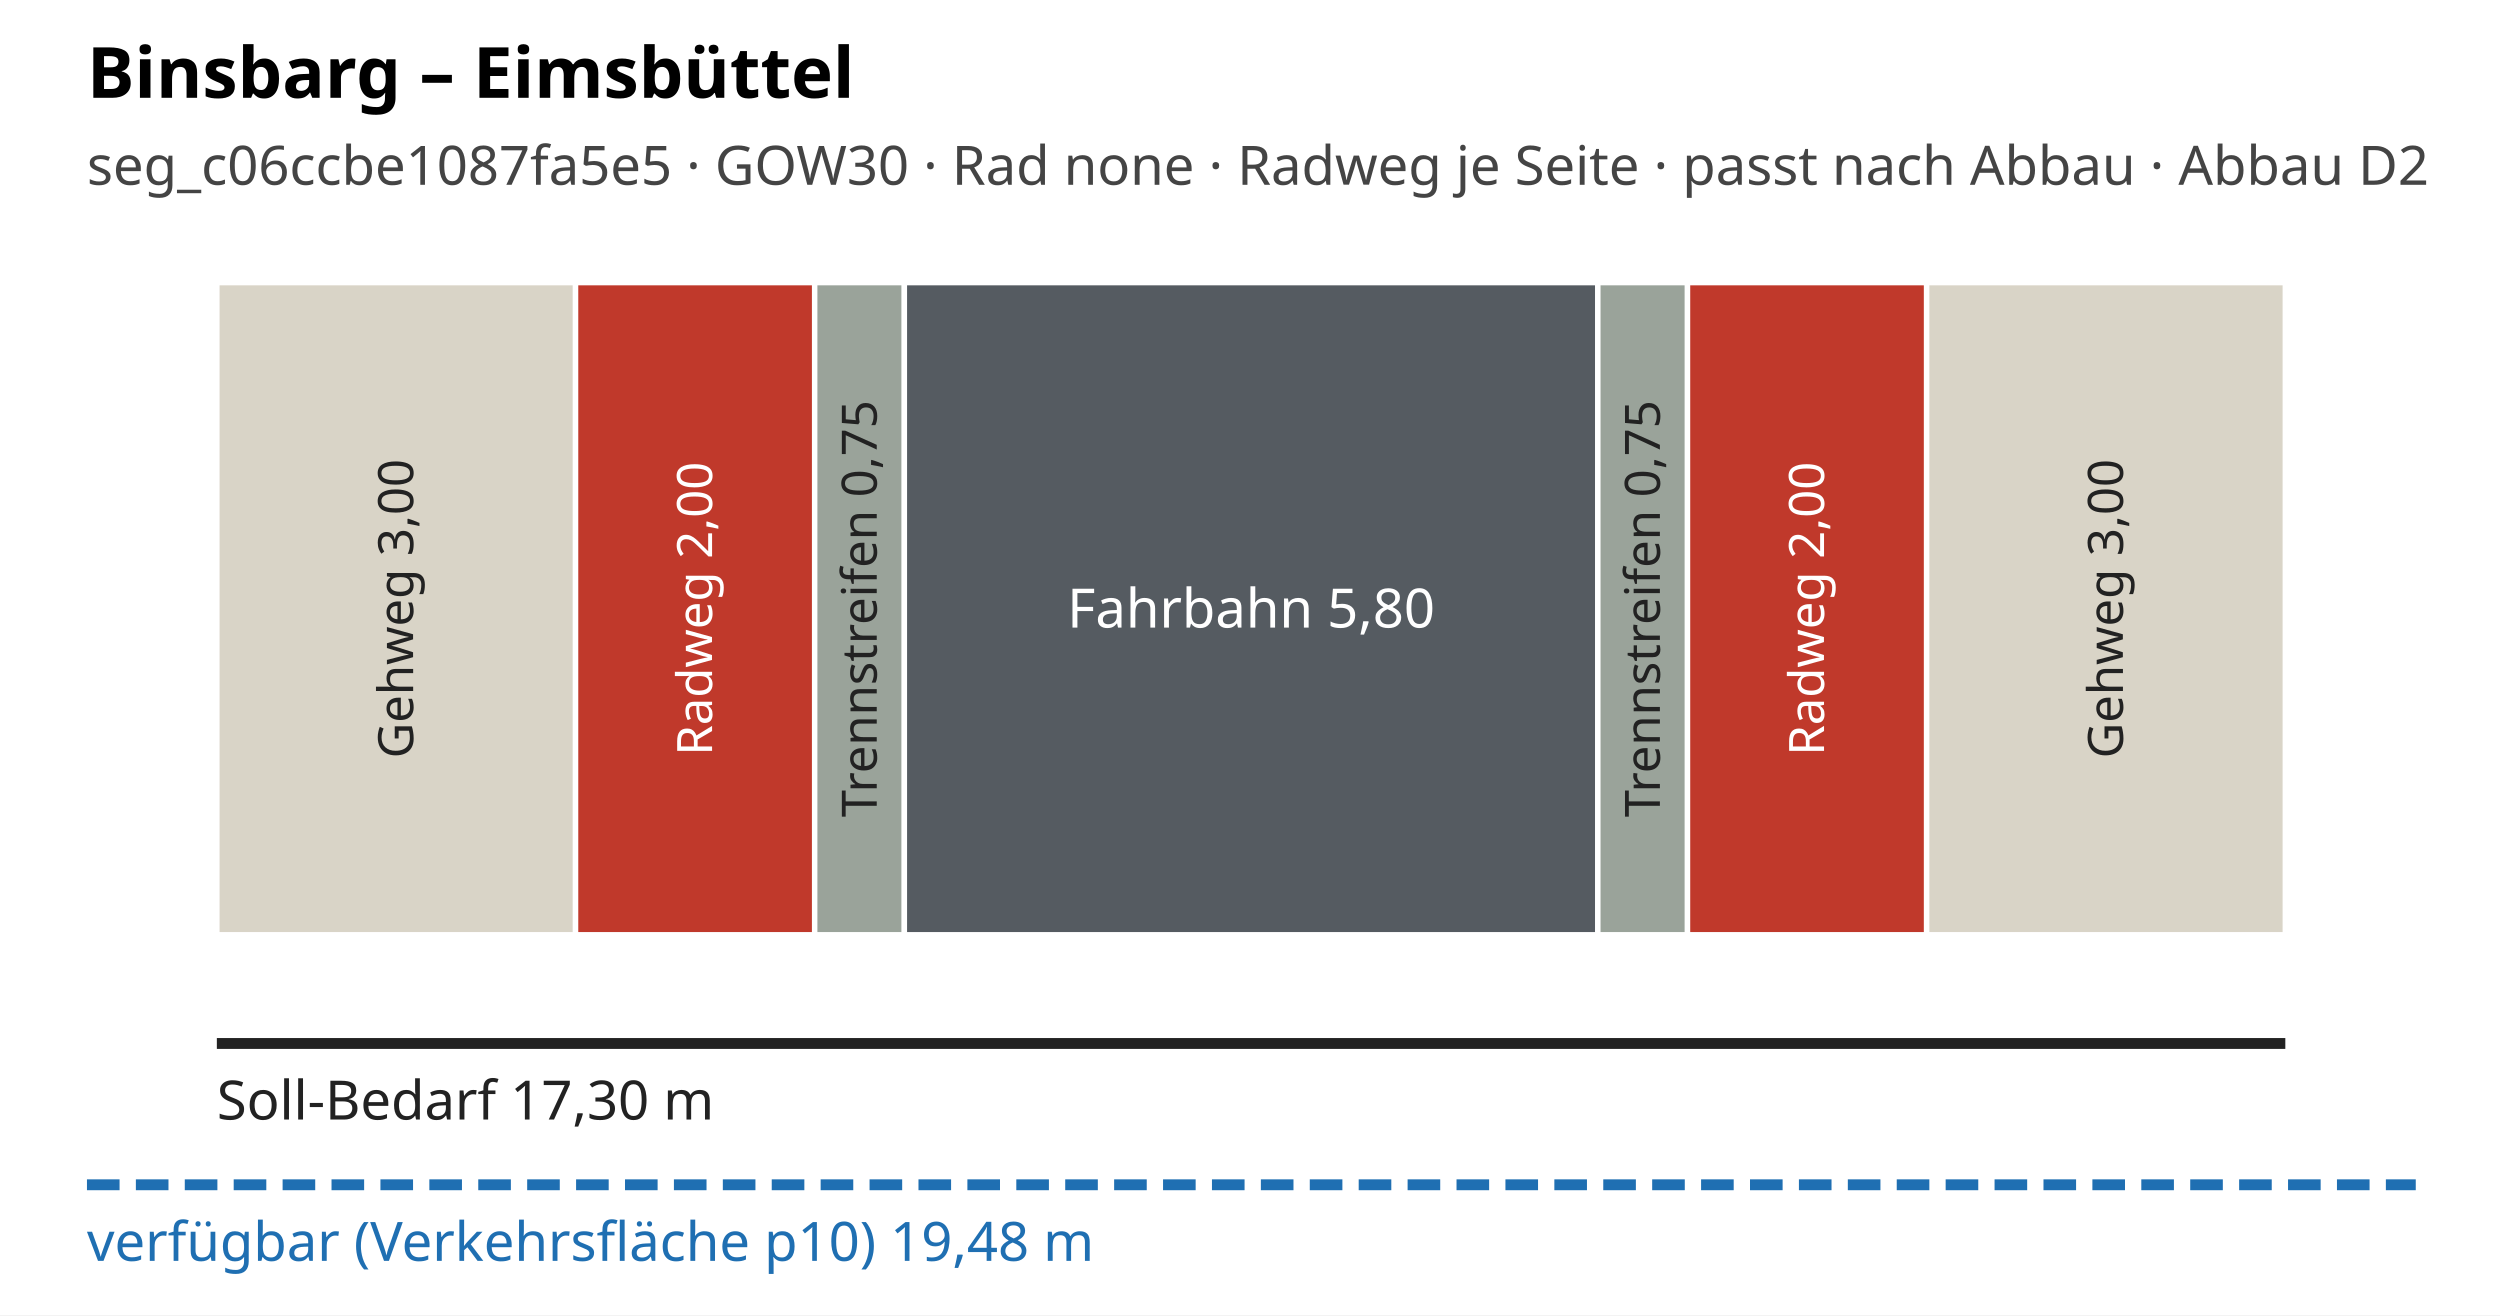
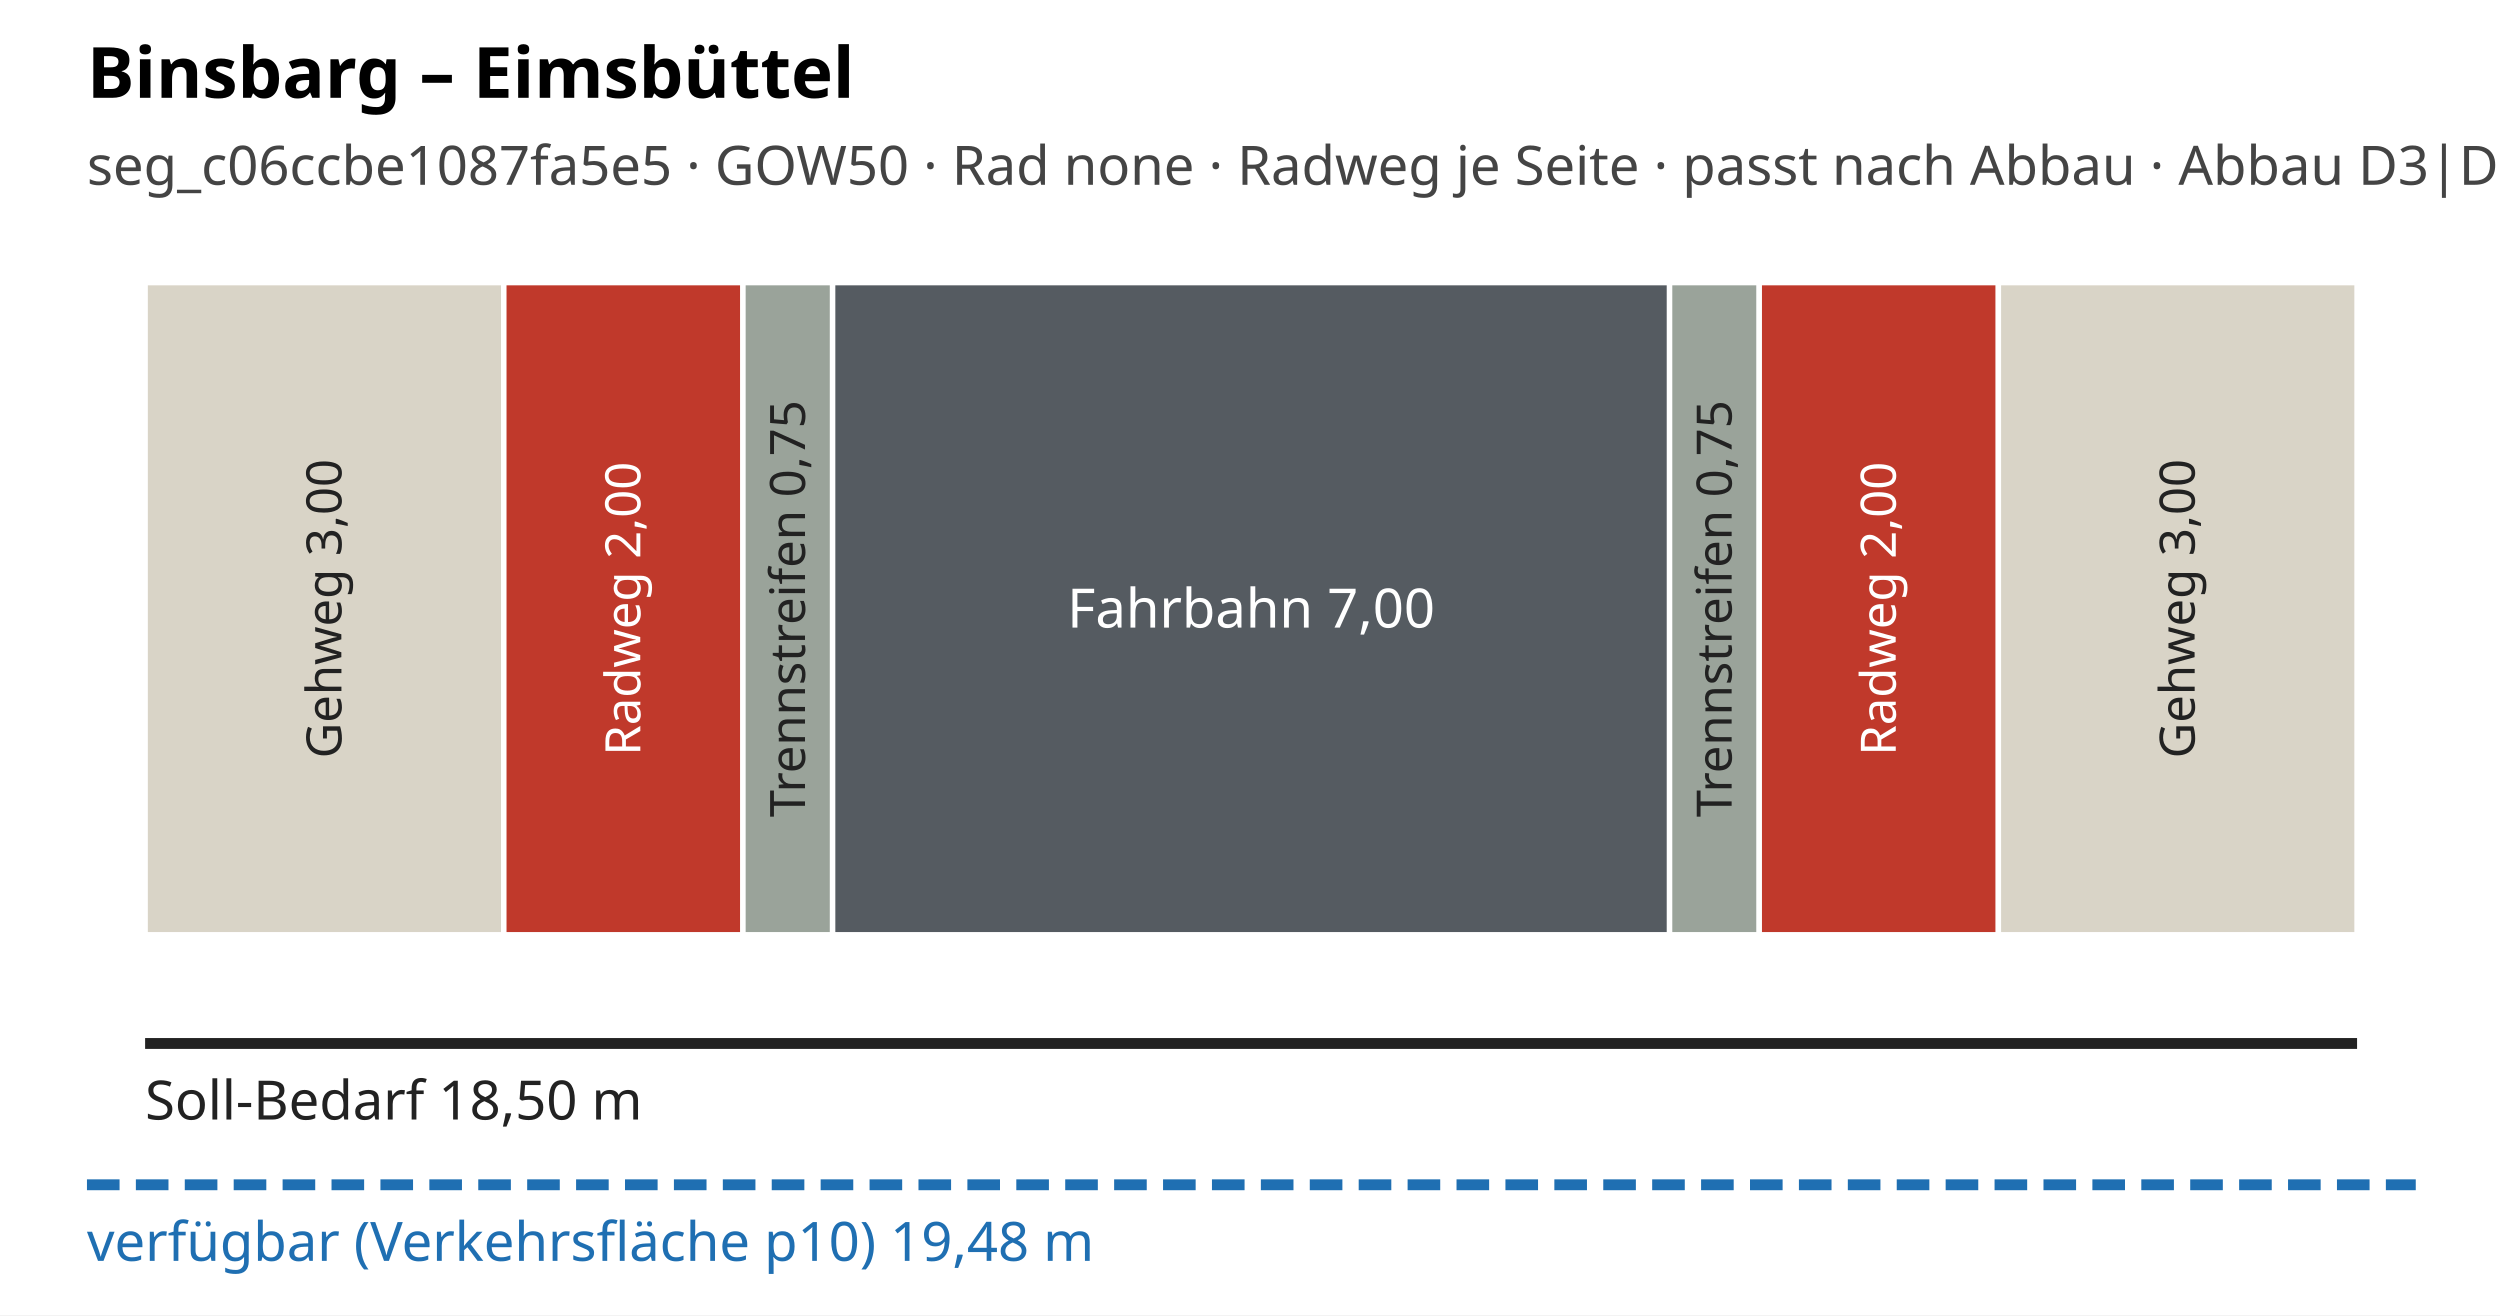
<svg xmlns="http://www.w3.org/2000/svg" width="460" height="242" viewBox="0 0 460 242" font-family="sans-serif" font-size="10">
  <rect x="0" y="0" width="460" height="242" fill="#ffffff" />
  <text x="16.0" y="18" font-size="13" font-weight="bold">Binsbarg – Eimsbüttel</text>
-   <text x="16.0" y="34" fill="#444">seg_c06ccbe1087fa5e5 · GOW30 · Rad none · Radweg je Seite · passt nach Abbau · Abbau D2</text>
-   <rect x="39.9" y="52.0" width="66.0" height="120.0" fill="#d9d4c7" stroke="#ffffff" stroke-width="1" data-element="sidewalk" data-width-m="3.00" />
-   <text transform="translate(72.9,112.0) rotate(-90)" text-anchor="middle" dominant-baseline="middle" fill="#222" font-size="9">Gehweg 3,00</text>
-   <rect x="105.9" y="52.0" width="44.0" height="120.0" fill="#c0392b" stroke="#ffffff" stroke-width="1" data-element="cycle_track" data-width-m="2.00" />
-   <text transform="translate(127.9,112.0) rotate(-90)" text-anchor="middle" dominant-baseline="middle" fill="#ffffff" font-size="9">Radweg 2,00</text>
-   <rect x="149.9" y="52.0" width="16.5" height="120.0" fill="#9aa39a" stroke="#ffffff" stroke-width="1" data-element="buffer_cycle_carriageway" data-width-m="0.75" />
-   <text transform="translate(158.2,112.0) rotate(-90)" text-anchor="middle" dominant-baseline="middle" fill="#222" font-size="9">Trennstreifen 0,75</text>
-   <rect x="166.4" y="52.0" width="127.6" height="120.0" fill="#555b61" stroke="#ffffff" stroke-width="1" data-element="carriageway" data-width-m="5.80" />
-   <text x="230.2" y="112.0" text-anchor="middle" dominant-baseline="middle" fill="#ffffff">Fahrbahn 5,80</text>
-   <rect x="294.0" y="52.0" width="16.5" height="120.0" fill="#9aa39a" stroke="#ffffff" stroke-width="1" data-element="buffer_cycle_carriageway" data-width-m="0.75" />
-   <text transform="translate(302.3,112.0) rotate(-90)" text-anchor="middle" dominant-baseline="middle" fill="#222" font-size="9">Trennstreifen 0,75</text>
-   <rect x="310.5" y="52.0" width="44.0" height="120.0" fill="#c0392b" stroke="#ffffff" stroke-width="1" data-element="cycle_track" data-width-m="2.00" />
-   <text transform="translate(332.5,112.0) rotate(-90)" text-anchor="middle" dominant-baseline="middle" fill="#ffffff" font-size="9">Radweg 2,00</text>
-   <rect x="354.5" y="52.0" width="66.0" height="120.0" fill="#d9d4c7" stroke="#ffffff" stroke-width="1" data-element="sidewalk" data-width-m="3.00" />
-   <text transform="translate(387.5,112.0) rotate(-90)" text-anchor="middle" dominant-baseline="middle" fill="#222" font-size="9">Gehweg 3,00</text>
-   <text x="39.9" y="206.0" fill="#222">Soll-Bedarf 17,30 m</text>
-   <line x1="39.9" y1="192.0" x2="420.5" y2="192.0" stroke="#222" stroke-width="2" />
+   <text x="16.0" y="34" fill="#444">seg_c06ccbe1087fa5e5 · GOW50 · Rad none · Radweg je Seite · passt nach Abbau · Abbau D3|D2</text>
+   <rect x="26.7" y="52.0" width="66.0" height="120.0" fill="#d9d4c7" stroke="#ffffff" stroke-width="1" data-element="sidewalk" data-width-m="3.00" />
+   <text transform="translate(59.7,112.0) rotate(-90)" text-anchor="middle" dominant-baseline="middle" fill="#222" font-size="9">Gehweg 3,00</text>
+   <rect x="92.7" y="52.0" width="44.0" height="120.0" fill="#c0392b" stroke="#ffffff" stroke-width="1" data-element="cycle_track" data-width-m="2.00" />
+   <text transform="translate(114.7,112.0) rotate(-90)" text-anchor="middle" dominant-baseline="middle" fill="#ffffff" font-size="9">Radweg 2,00</text>
+   <rect x="136.7" y="52.0" width="16.5" height="120.0" fill="#9aa39a" stroke="#ffffff" stroke-width="1" data-element="buffer_cycle_carriageway" data-width-m="0.75" />
+   <text transform="translate(145.0,112.0) rotate(-90)" text-anchor="middle" dominant-baseline="middle" fill="#222" font-size="9">Trennstreifen 0,75</text>
+   <rect x="153.2" y="52.0" width="154.0" height="120.0" fill="#555b61" stroke="#ffffff" stroke-width="1" data-element="carriageway" data-width-m="7.00" />
+   <text x="230.2" y="112.0" text-anchor="middle" dominant-baseline="middle" fill="#ffffff">Fahrbahn 7,00</text>
+   <rect x="307.2" y="52.0" width="16.5" height="120.0" fill="#9aa39a" stroke="#ffffff" stroke-width="1" data-element="buffer_cycle_carriageway" data-width-m="0.75" />
+   <text transform="translate(315.5,112.0) rotate(-90)" text-anchor="middle" dominant-baseline="middle" fill="#222" font-size="9">Trennstreifen 0,75</text>
+   <rect x="323.7" y="52.0" width="44.0" height="120.0" fill="#c0392b" stroke="#ffffff" stroke-width="1" data-element="cycle_track" data-width-m="2.00" />
+   <text transform="translate(345.7,112.0) rotate(-90)" text-anchor="middle" dominant-baseline="middle" fill="#ffffff" font-size="9">Radweg 2,00</text>
+   <rect x="367.7" y="52.0" width="66.0" height="120.0" fill="#d9d4c7" stroke="#ffffff" stroke-width="1" data-element="sidewalk" data-width-m="3.00" />
+   <text transform="translate(400.7,112.0) rotate(-90)" text-anchor="middle" dominant-baseline="middle" fill="#222" font-size="9">Gehweg 3,00</text>
+   <text x="26.7" y="206.0" fill="#222">Soll-Bedarf 18,50 m</text>
+   <line x1="26.7" y1="192.0" x2="433.7" y2="192.0" stroke="#222" stroke-width="2" />
  <line x1="16.0" y1="218.0" x2="444.5" y2="218.0" stroke="#1f6fb2" stroke-width="2" stroke-dasharray="6 3" />
  <text x="16.0" y="232.0" fill="#1f6fb2">verfügbar (Verkehrsfläche p10) 19,48 m</text>
</svg>
